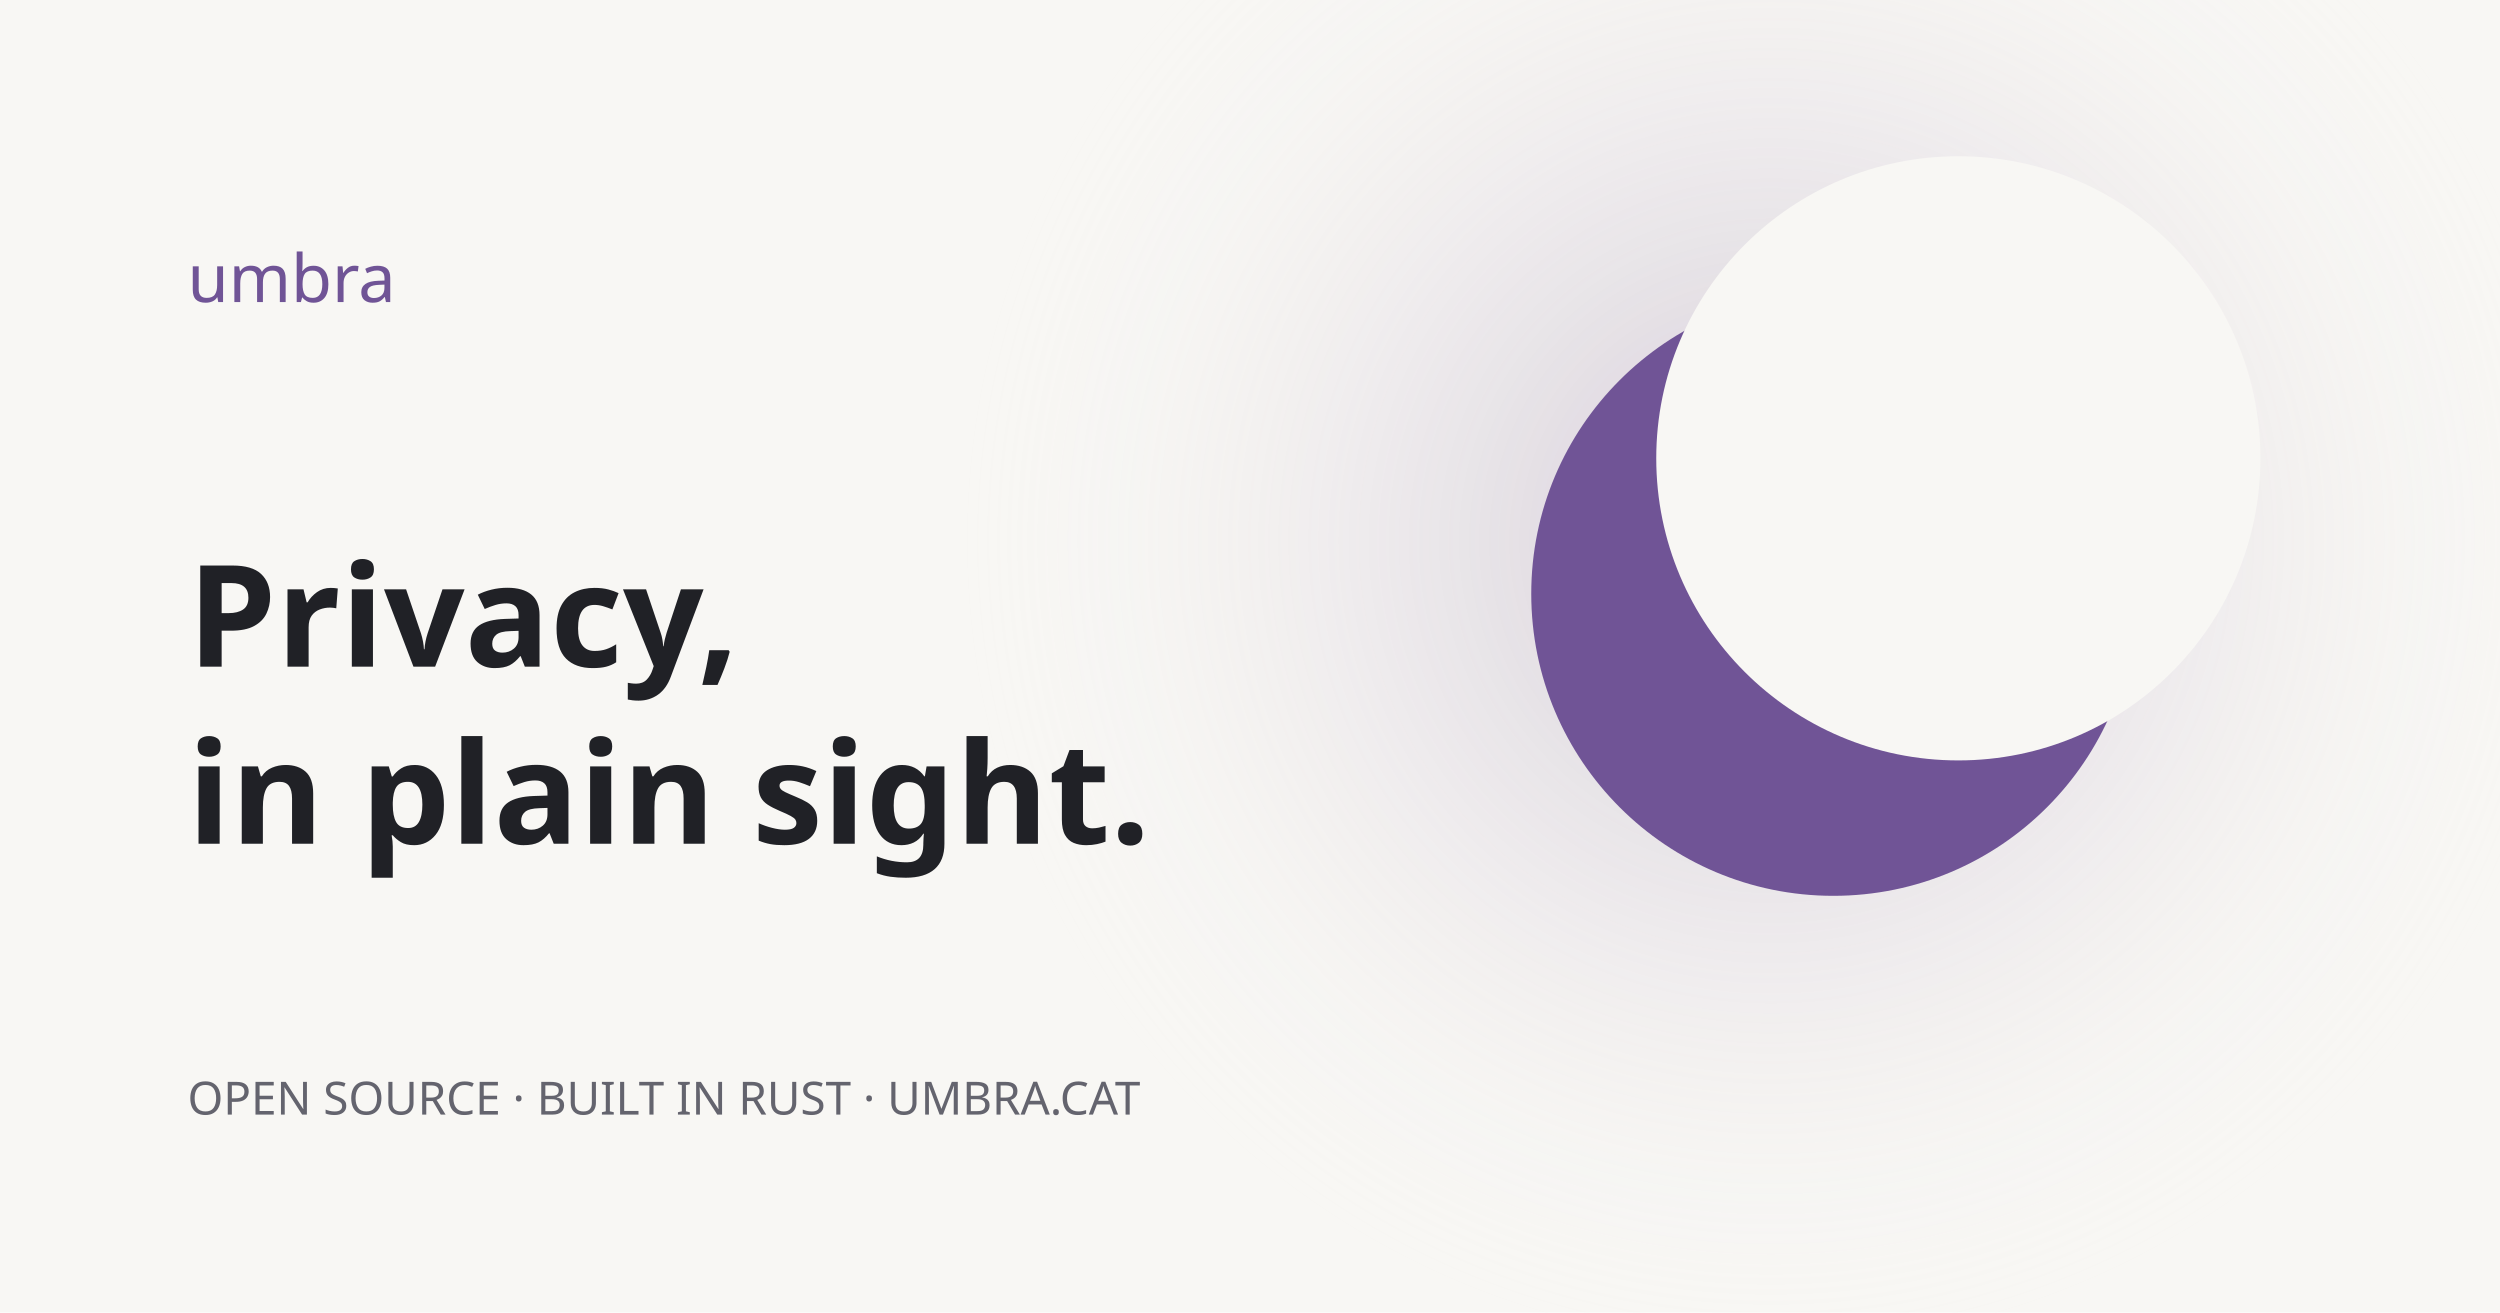
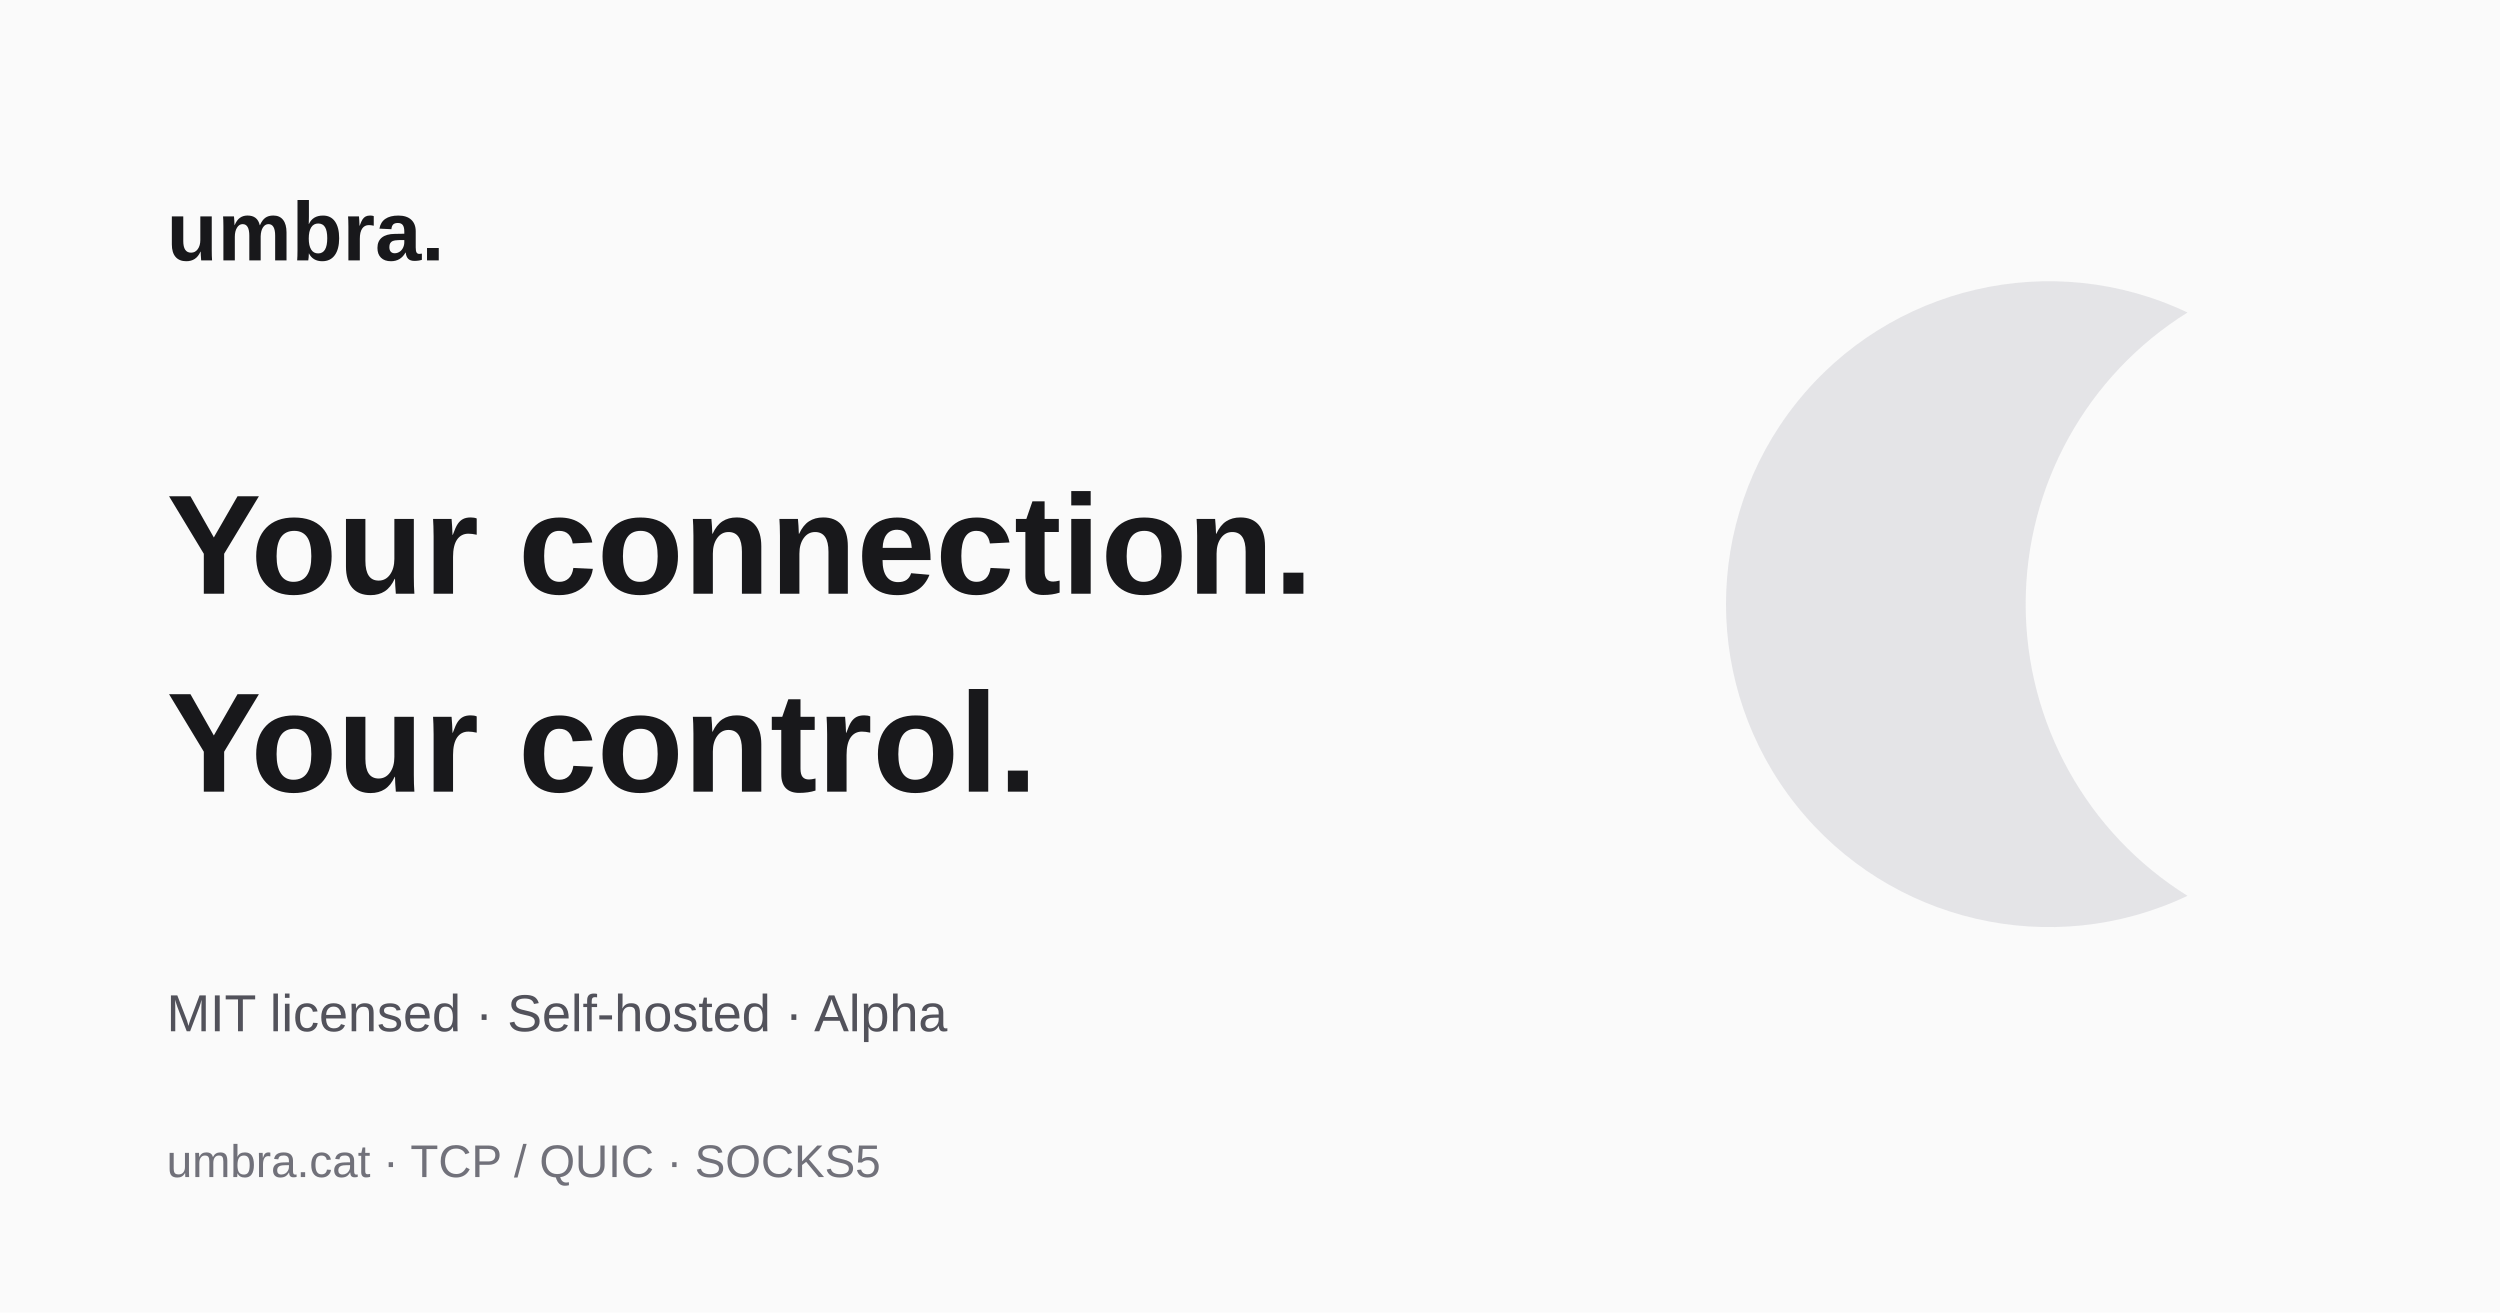
- <svg xmlns="http://www.w3.org/2000/svg" width="1200" height="630" viewBox="0 0 1200 630">
-   <defs>
-     <radialGradient id="g">
-       <stop stop-color="#7c6297" stop-opacity=".32" />
-       <stop offset="1" stop-color="#f8f7f4" stop-opacity="0" />
-     </radialGradient>
-   </defs>
-   <rect width="1200" height="630" fill="#f8f7f4" />
-   <circle cx="850" cy="260" r="390" fill="url(#g)" />
-   <circle cx="880" cy="285" r="145" fill="#705496" />
-   <circle cx="940" cy="220" r="145" fill="#f8f7f4" />
-   <text x="90" y="145" fill="#705496" font-family="sans-serif" font-size="32">umbra</text>
-   <text x="90" y="320" fill="#202126" font-family="sans-serif" font-weight="600" font-size="68">Privacy,</text>
-   <text x="90" y="405" fill="#202126" font-family="sans-serif" font-weight="600" font-size="68">in plain sight.</text>
-   <text x="90" y="535" fill="#64646e" font-family="sans-serif" font-size="22">OPEN SOURCE · BUILT IN RUST · UMBRA.CAT</text>
+ <svg xmlns="http://www.w3.org/2000/svg" width="1200" height="630">
+   <rect width="1200" height="630" fill="#fafafa" />
+   <path d="M1050 150a155 155 0 1 0 0 280 165 165 0 0 1 0-280" fill="#e4e4e7" />
+   <text x="80" y="125" font-family="Arial,sans-serif" font-size="40" font-weight="700" fill="#18181b">umbra.</text>
+   <text x="80" y="285" font-family="Arial,sans-serif" font-size="68" font-weight="700" fill="#18181b">Your connection.</text>
+   <text x="80" y="380" font-family="Arial,sans-serif" font-size="68" font-weight="700" fill="#18181b">Your control.</text>
+   <text x="80" y="495" font-family="Arial,sans-serif" font-size="25" fill="#52525b">MIT licensed · Self-hosted · Alpha</text>
+   <text x="80" y="565" font-family="Arial,sans-serif" font-size="22" fill="#71717a">umbra.cat · TCP / QUIC · SOCKS5</text>
</svg>
